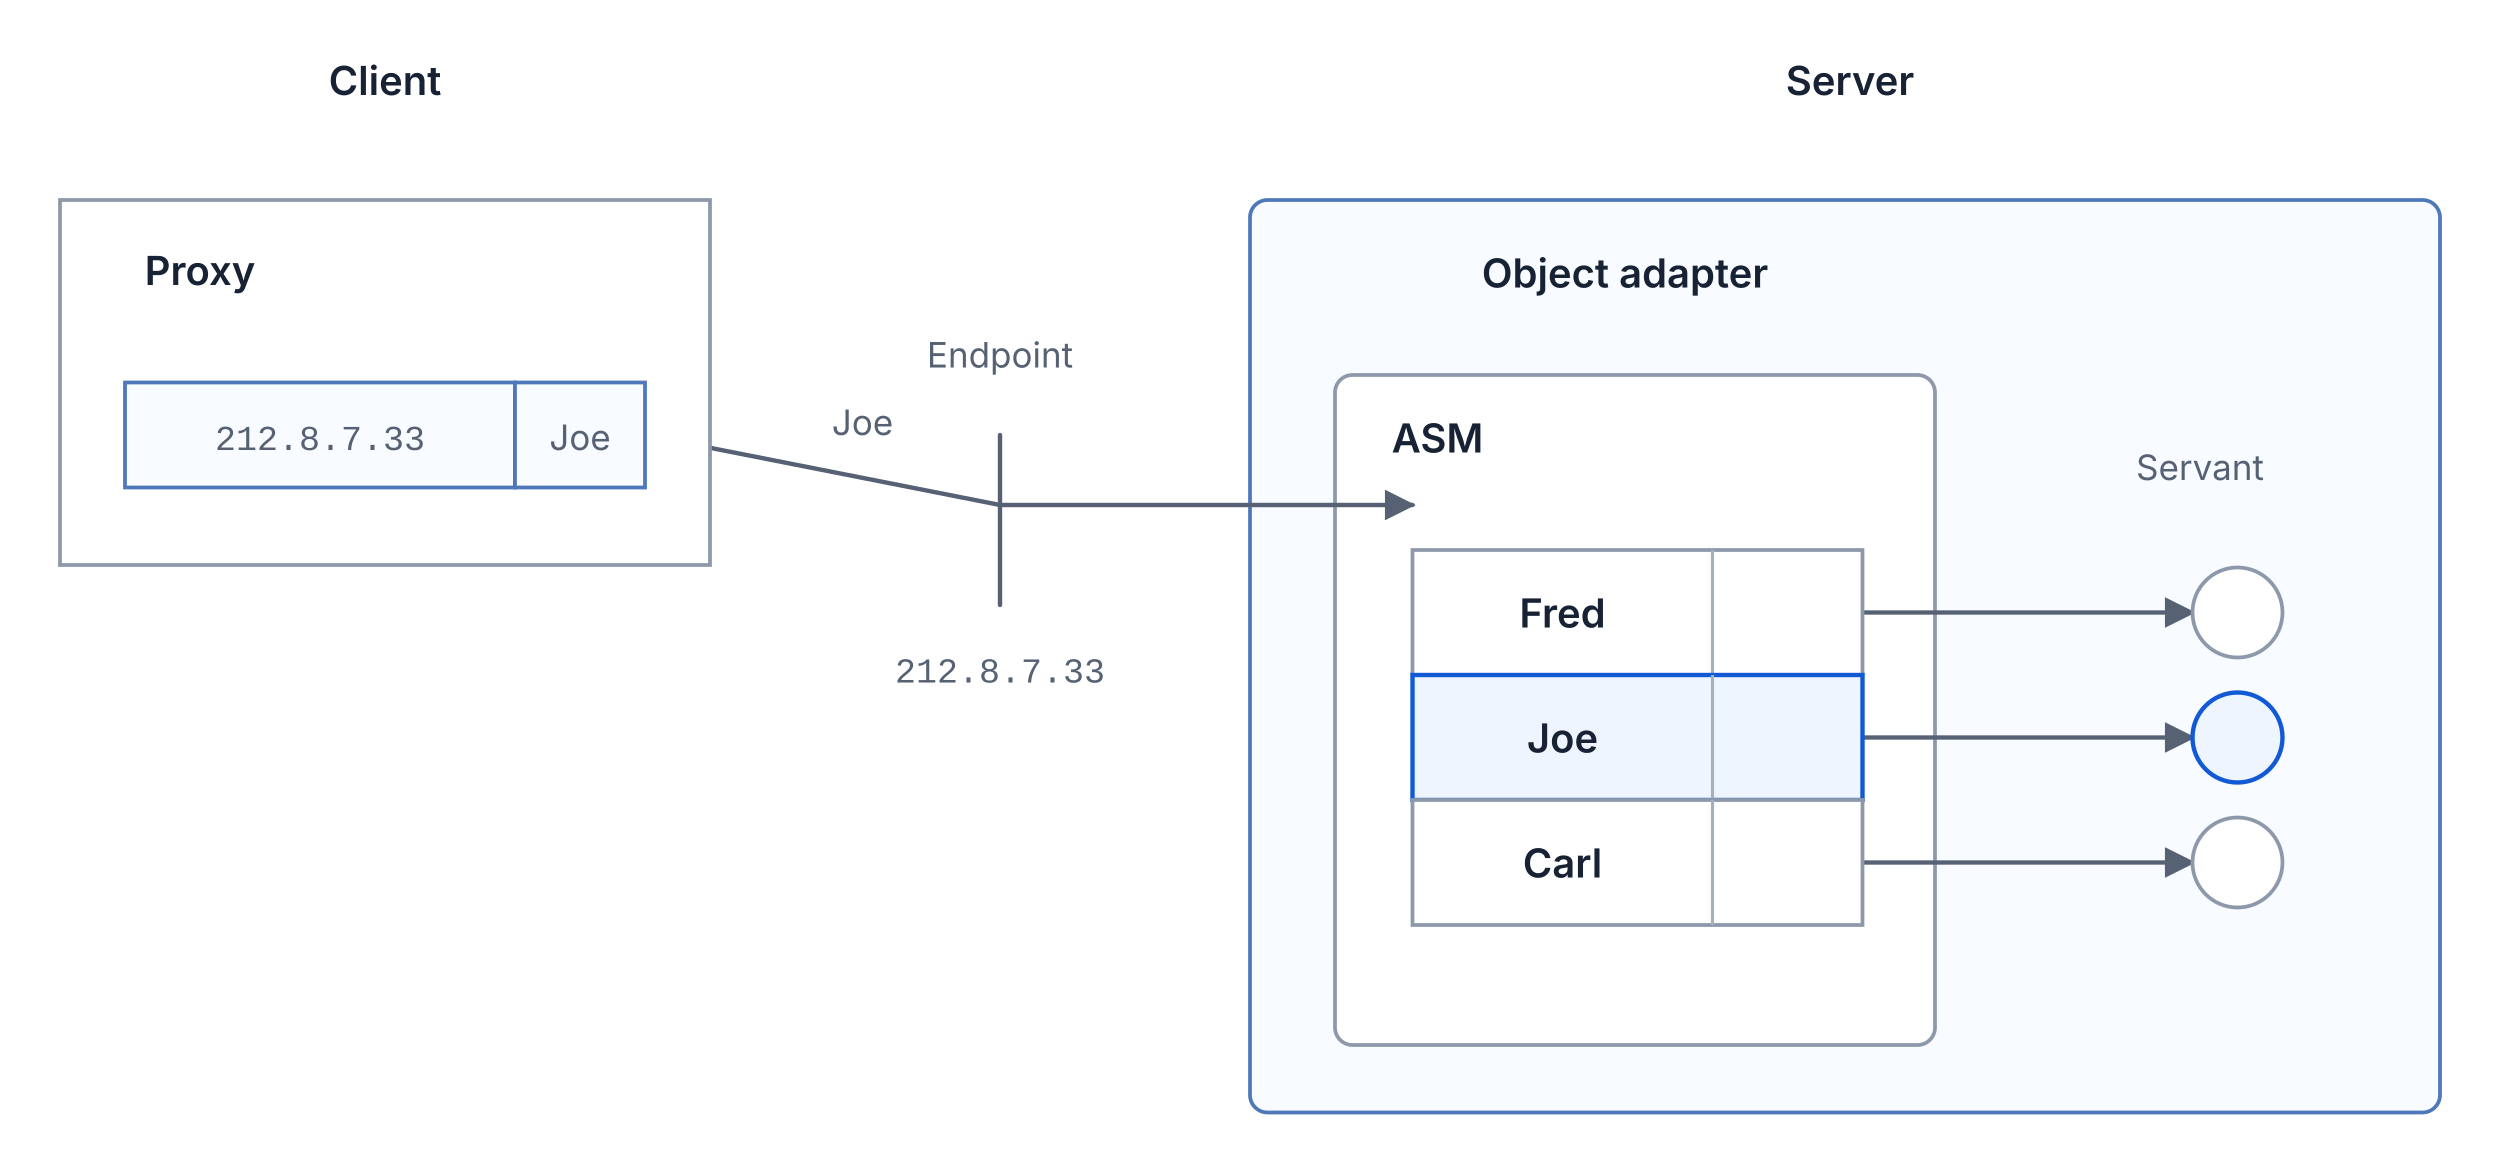
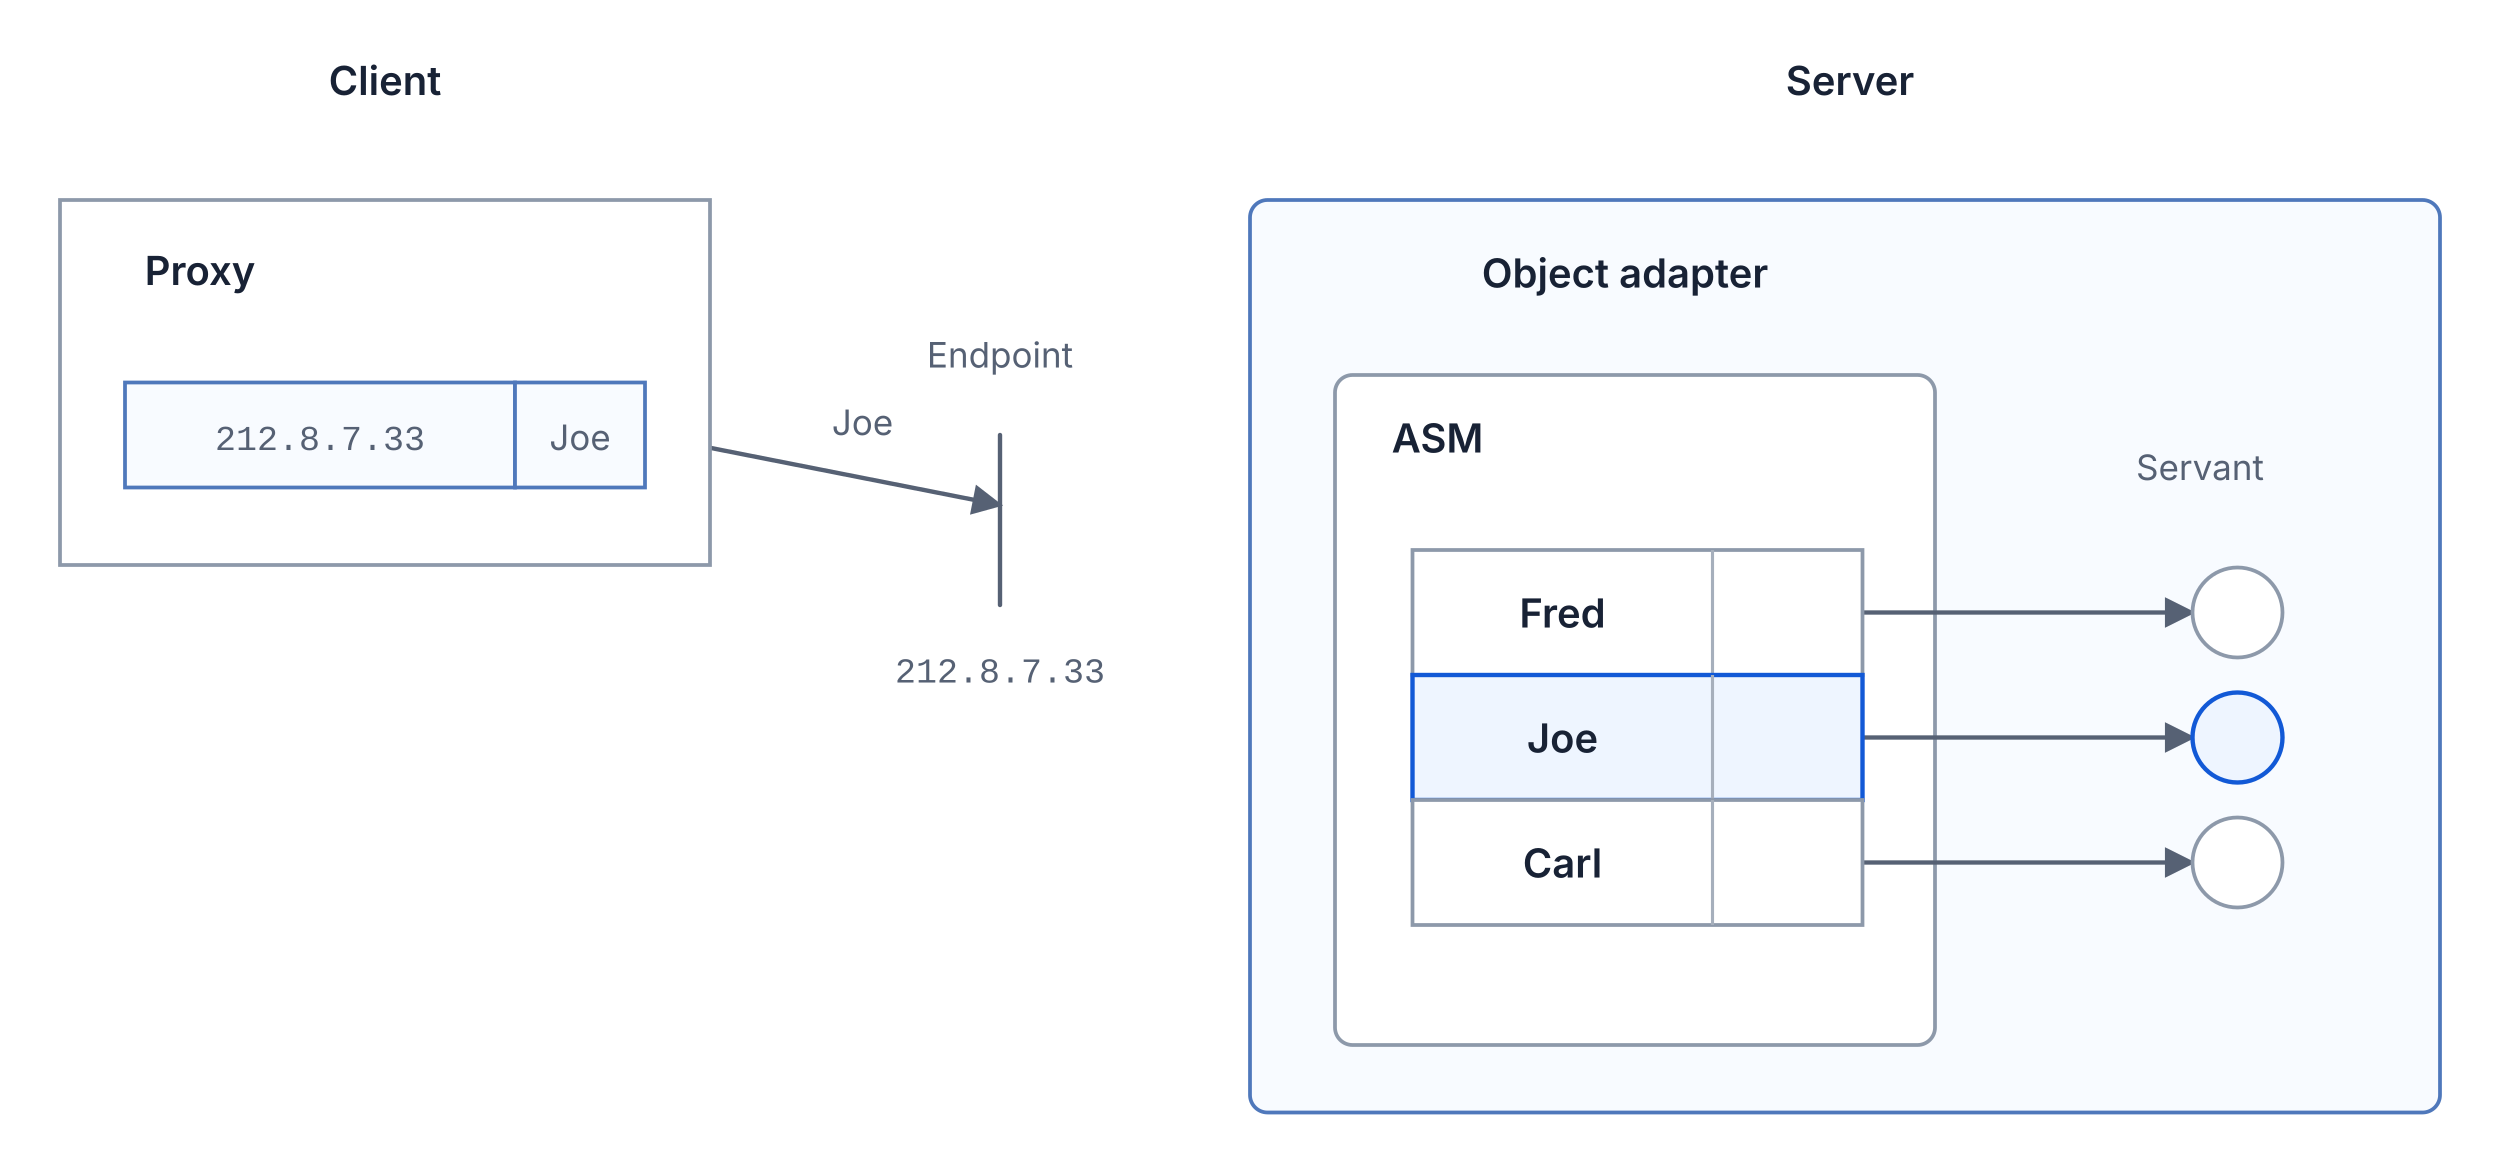
<svg xmlns="http://www.w3.org/2000/svg" viewBox="0 0 1000 470" role="img" aria-labelledby="title description">
  <defs>
    <marker id="arrow" viewBox="0 0 8 8" refX="7.2" refY="4" markerWidth="7" markerHeight="7" orient="auto-start-reverse">
      <path d="M 0 0 L 8 4 L 0 8 Z" fill="#566174" />
    </marker>
  </defs>
  <style>
    text {
      fill: #182235;
      font-family: Inter, ui-sans-serif, system-ui, -apple-system, BlinkMacSystemFont, "Segoe UI", sans-serif;
    }
    .label {
      font-size: 16px;
      font-weight: 600;
      text-anchor: middle;
    }
    .annotation {
      fill: #566174;
      font-size: 14px;
      text-anchor: middle;
    }
    .code {
      font-family: ui-monospace, SFMono-Regular, Menlo, Monaco, Consolas, "Liberation Mono", monospace;
    }
    .application {
      fill: #ffffff;
      stroke: #8d99aa;
      stroke-width: 1.5;
    }
    .api {
      fill: #f8fbff;
      stroke: #4f78bb;
      stroke-width: 1.5;
    }
    .runtime {
      fill: #eef5ff;
      stroke: #1259d6;
      stroke-width: 1.75;
    }
    .connector {
      fill: none;
      stroke: #566174;
      stroke-width: 1.75;
      stroke-linecap: round;
      stroke-linejoin: round;
    }
    .one-way {
      marker-end: url(#arrow);
    }
    .divider {
      fill: none;
      stroke: #a6afbc;
      stroke-width: 1.25;
    }
  </style>
  <rect width="1000" height="470" fill="#ffffff" />
  <g id="boundaries" aria-hidden="true">
    <rect class="api" x="500" y="80" width="476" height="365" rx="7" vector-effect="non-scaling-stroke" />
    <rect class="application" x="534" y="150" width="240" height="268" rx="7" vector-effect="non-scaling-stroke" />
  </g>
  <g id="connectors" aria-hidden="true">
    <path class="connector one-way" d="M 725 245 L 877 245" vector-effect="non-scaling-stroke" />
    <path class="connector one-way" d="M 725 295 L 877 295" vector-effect="non-scaling-stroke" />
    <path class="connector one-way" d="M 725 345 L 877 345" vector-effect="non-scaling-stroke" />
-     <path class="connector one-way" d="M 258 174 L 400 202 H 565" vector-effect="non-scaling-stroke" />
+     <path class="connector one-way" d="M 258 174 L 400 202" vector-effect="non-scaling-stroke" />
    <path class="connector" d="M 400 174 V 242" vector-effect="non-scaling-stroke" />
  </g>
  <g id="components" aria-hidden="true">
    <rect class="application" x="24" y="80" width="260" height="146" rx="0" vector-effect="non-scaling-stroke" />
    <rect class="api" x="50" y="153" width="156" height="42" rx="0" vector-effect="non-scaling-stroke" />
    <rect class="api" x="206" y="153" width="52" height="42" rx="0" vector-effect="non-scaling-stroke" />
    <rect class="application" x="565" y="220" width="180" height="50" rx="0" vector-effect="non-scaling-stroke" />
    <path class="divider" d="M 685 220 V 270" vector-effect="non-scaling-stroke" />
    <circle class="application" cx="895" cy="245" r="18" vector-effect="non-scaling-stroke" />
    <rect class="runtime" x="565" y="270" width="180" height="50" rx="0" vector-effect="non-scaling-stroke" />
    <path class="divider" d="M 685 270 V 320" vector-effect="non-scaling-stroke" />
    <circle class="runtime" cx="895" cy="295" r="18" vector-effect="non-scaling-stroke" />
    <rect class="application" x="565" y="320" width="180" height="50" rx="0" vector-effect="non-scaling-stroke" />
    <path class="divider" d="M 685 320 V 370" vector-effect="non-scaling-stroke" />
    <circle class="application" cx="895" cy="345" r="18" vector-effect="non-scaling-stroke" />
  </g>
  <g id="labels">
    <text class="label" x="154" y="38">Client</text>
    <text class="label" x="740" y="38">Server</text>
    <text class="label" x="80" y="114">Proxy</text>
    <text class="annotation code" x="128" y="180">212.8.7.33</text>
    <text class="annotation" x="232" y="180">Joe</text>
    <text class="label" x="650" y="115">Object adapter</text>
    <text class="label" x="575" y="181">ASM</text>
    <text class="annotation" x="880" y="192">Servant</text>
    <text class="label" x="625" y="251">Fred</text>
    <text class="label" x="625" y="301">Joe</text>
    <text class="label" x="625" y="351">Carl</text>
    <rect x="325.0" y="158" width="40" height="24" rx="4" fill="#ffffff" />
    <text class="annotation" x="345" y="174">Joe</text>
    <text class="annotation" x="400" y="147">Endpoint</text>
    <text class="annotation code" x="400" y="273">212.8.7.33</text>
  </g>
</svg>
